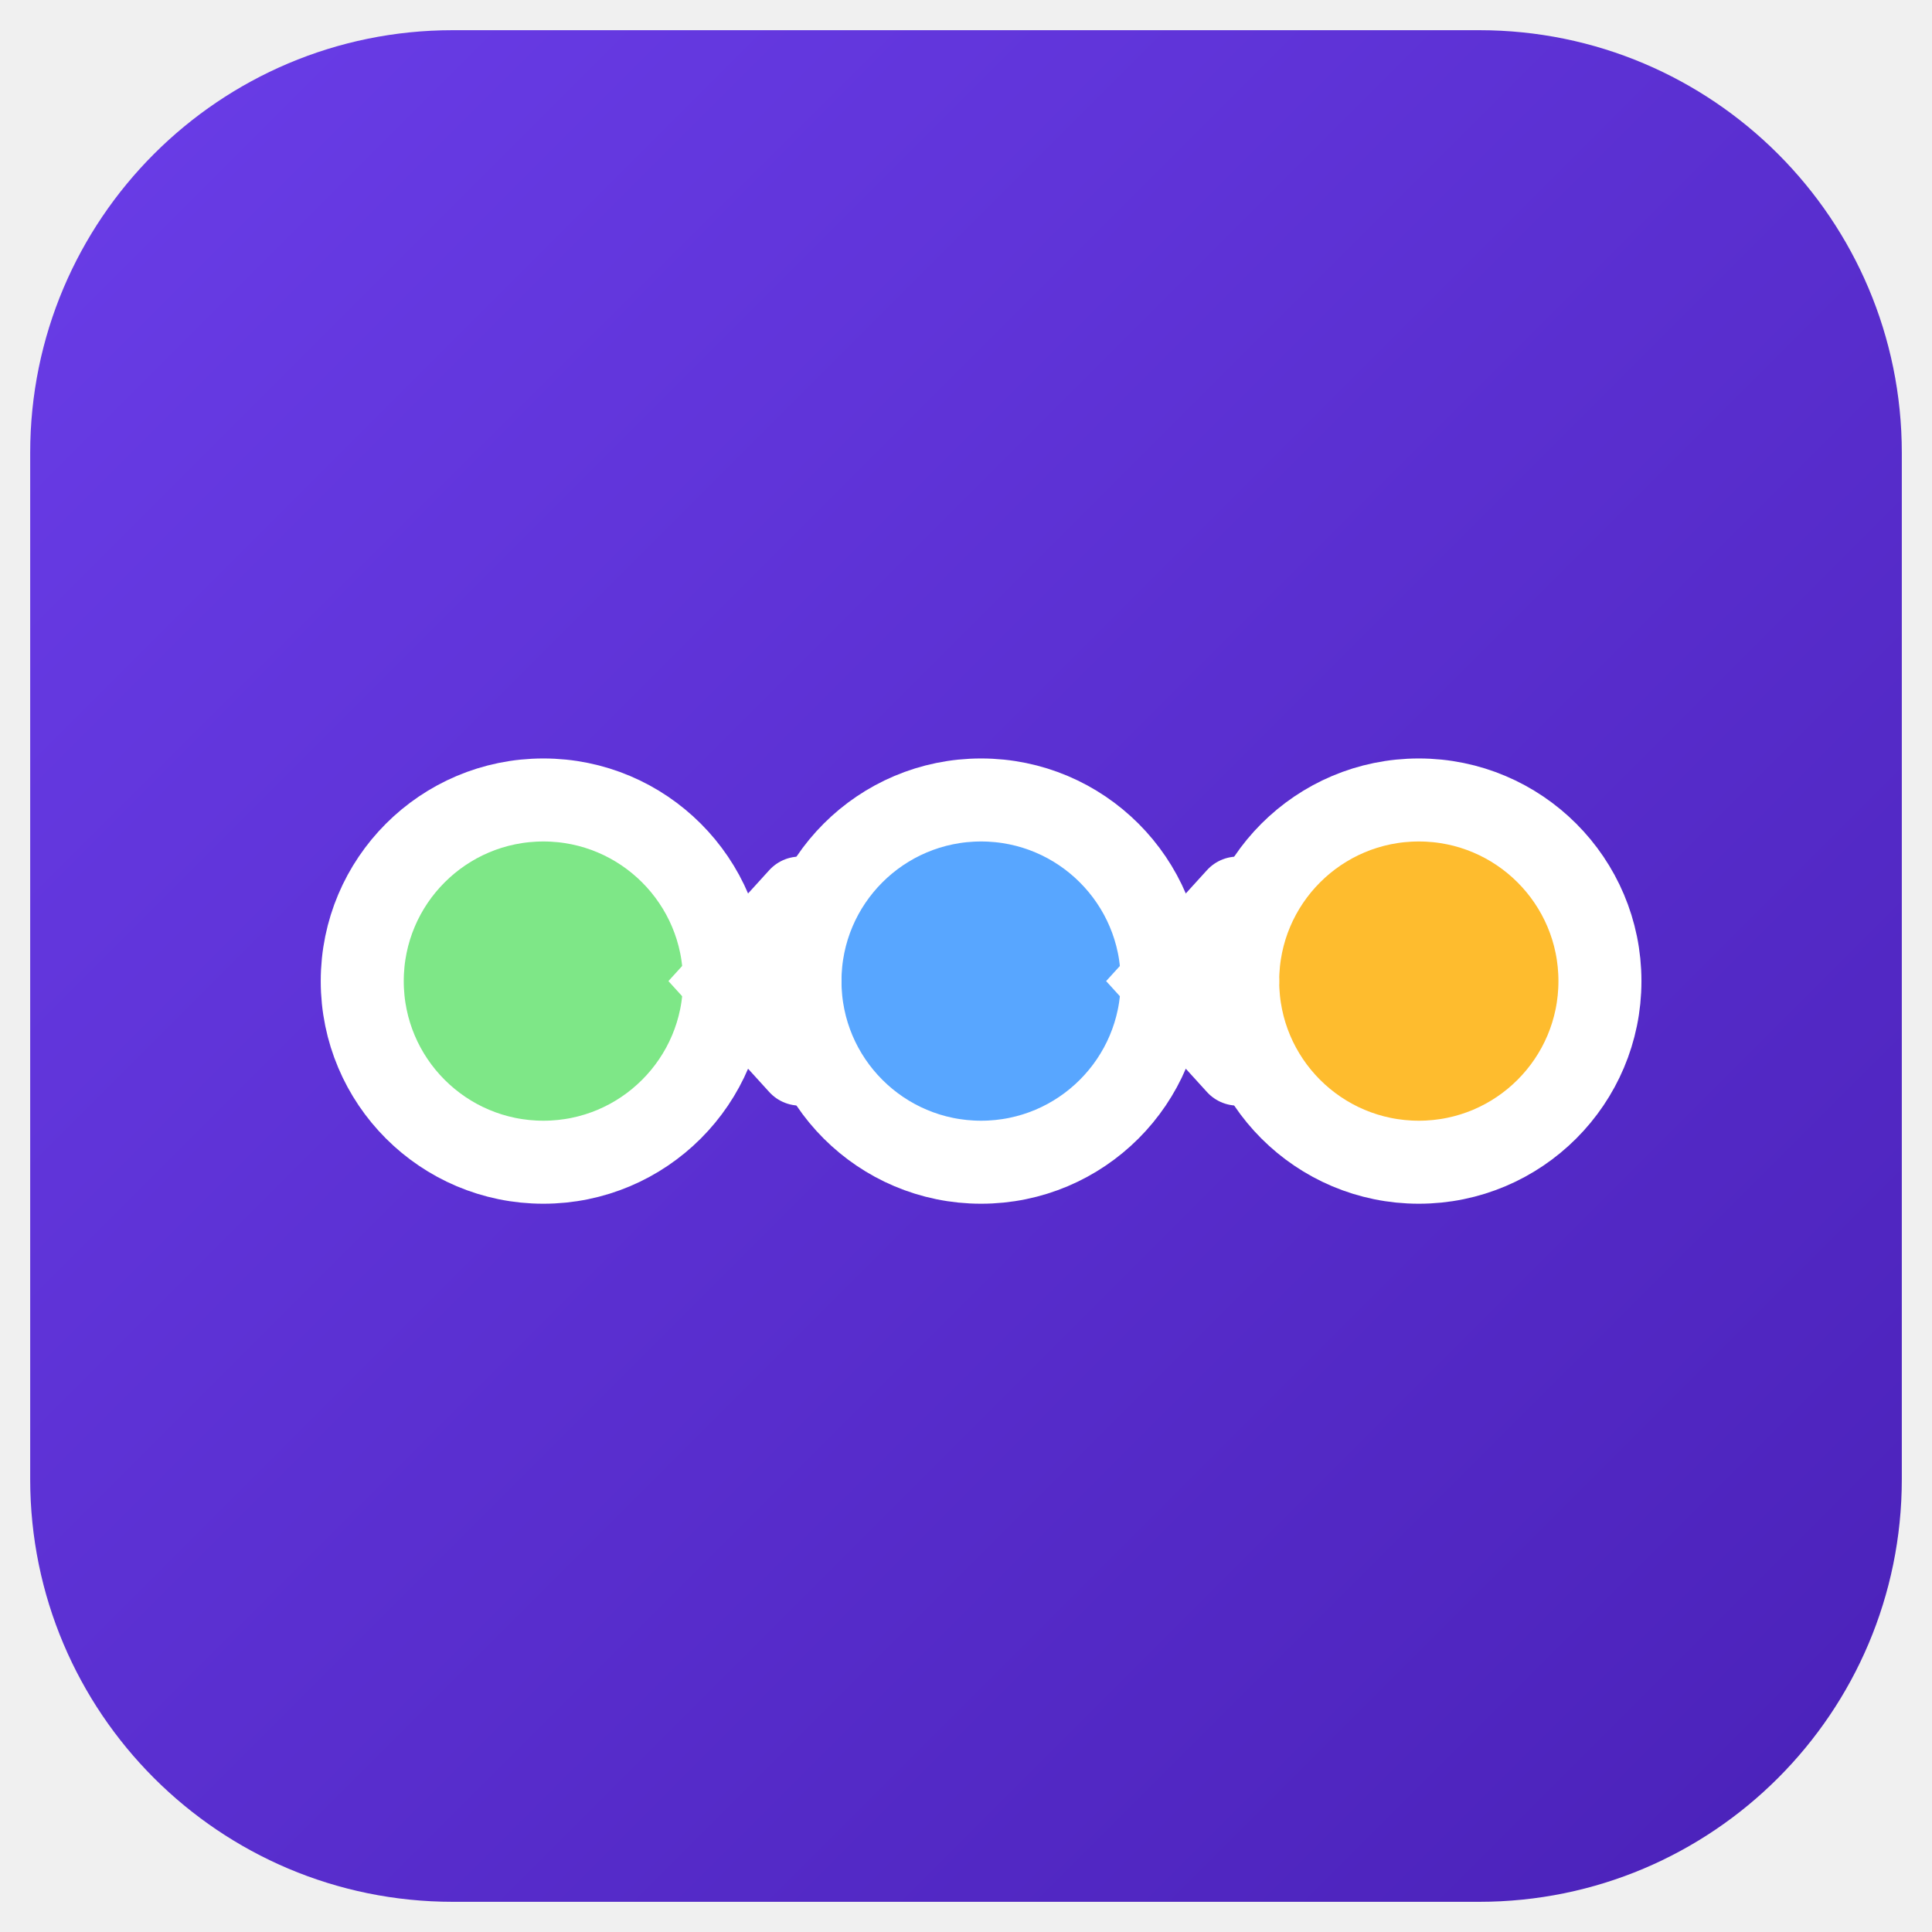
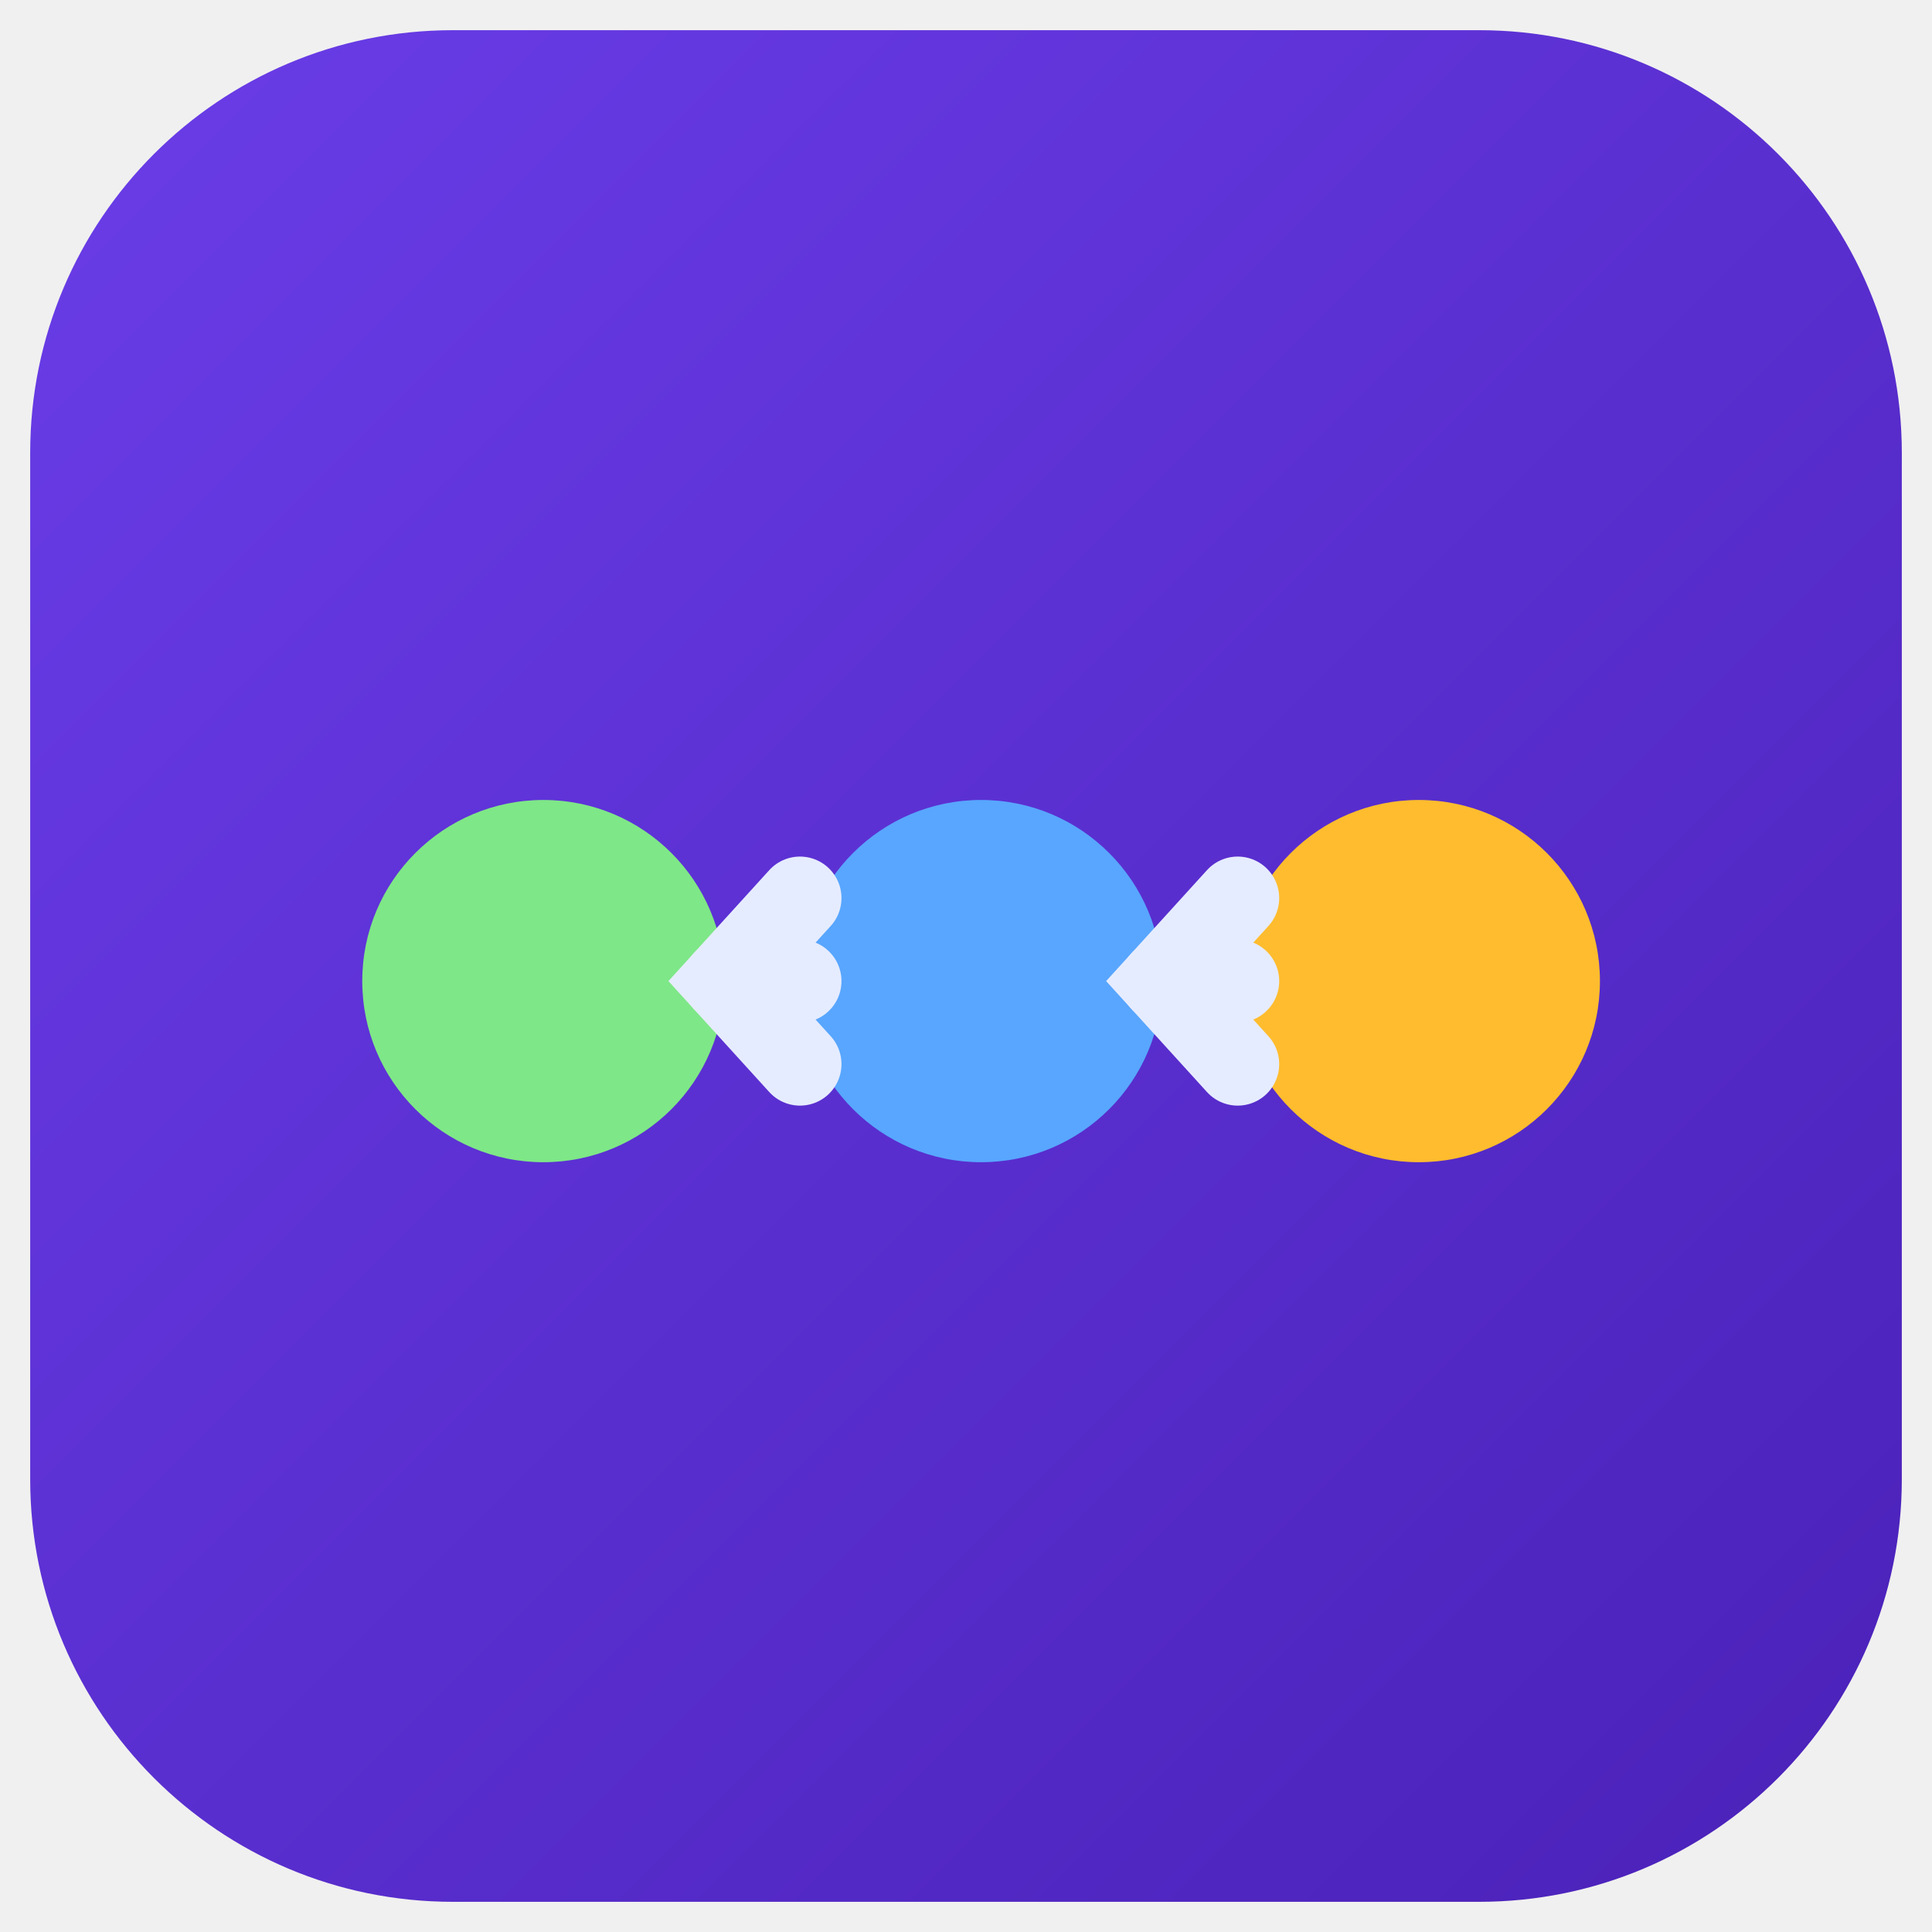
<svg xmlns="http://www.w3.org/2000/svg" viewBox="0 0 256 256" width="256" height="256">
  <defs>
    <linearGradient id="g" x1="0" y1="0" x2="1" y2="1">
      <stop offset="0" stop-color="#6A3DE8" />
      <stop offset="1" stop-color="#4A21B8" />
    </linearGradient>
  </defs>
  <rect x="4" y="4" width="248" height="248" rx="56" fill="url(#g)" />
-   <g stroke="#ffffff" stroke-width="11" stroke-linecap="round" fill="none">
-     <circle cx="72" cy="130" r="24" fill="#7ee787" />
-     <circle cx="130" cy="130" r="24" fill="#58a6ff" />
-     <circle cx="188" cy="130" r="24" fill="#febc2e" />
+   <g stroke="#e6ecff" stroke-width="11" stroke-linecap="round" fill="none">
+     <circle cx="72" cy="130" r="24" fill="#7ee787" stroke="none" />
+     <circle cx="130" cy="130" r="24" fill="#58a6ff" stroke="none" />
+     <circle cx="188" cy="130" r="24" fill="#febc2e" stroke="none" />
    <path d="M96 130 L106 130" />
    <path d="M154 130 L164 130" />
    <path d="M106 119 L96 130 L106 141" />
    <path d="M164 119 L154 130 L164 141" />
  </g>
</svg>
